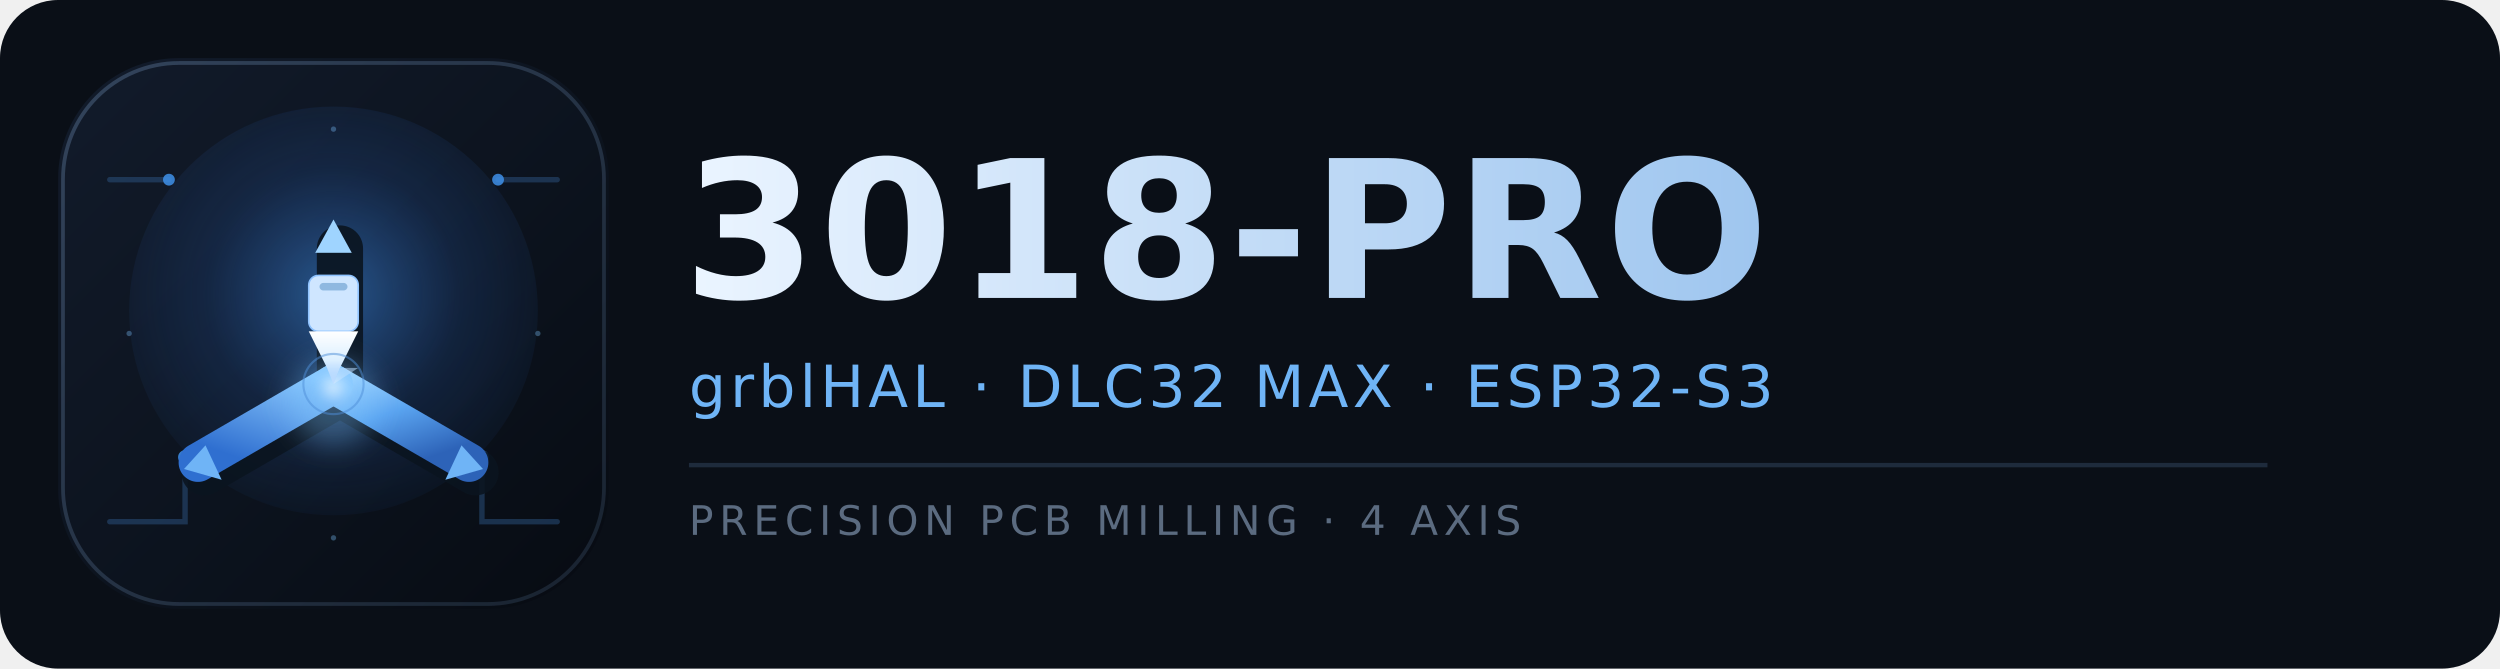
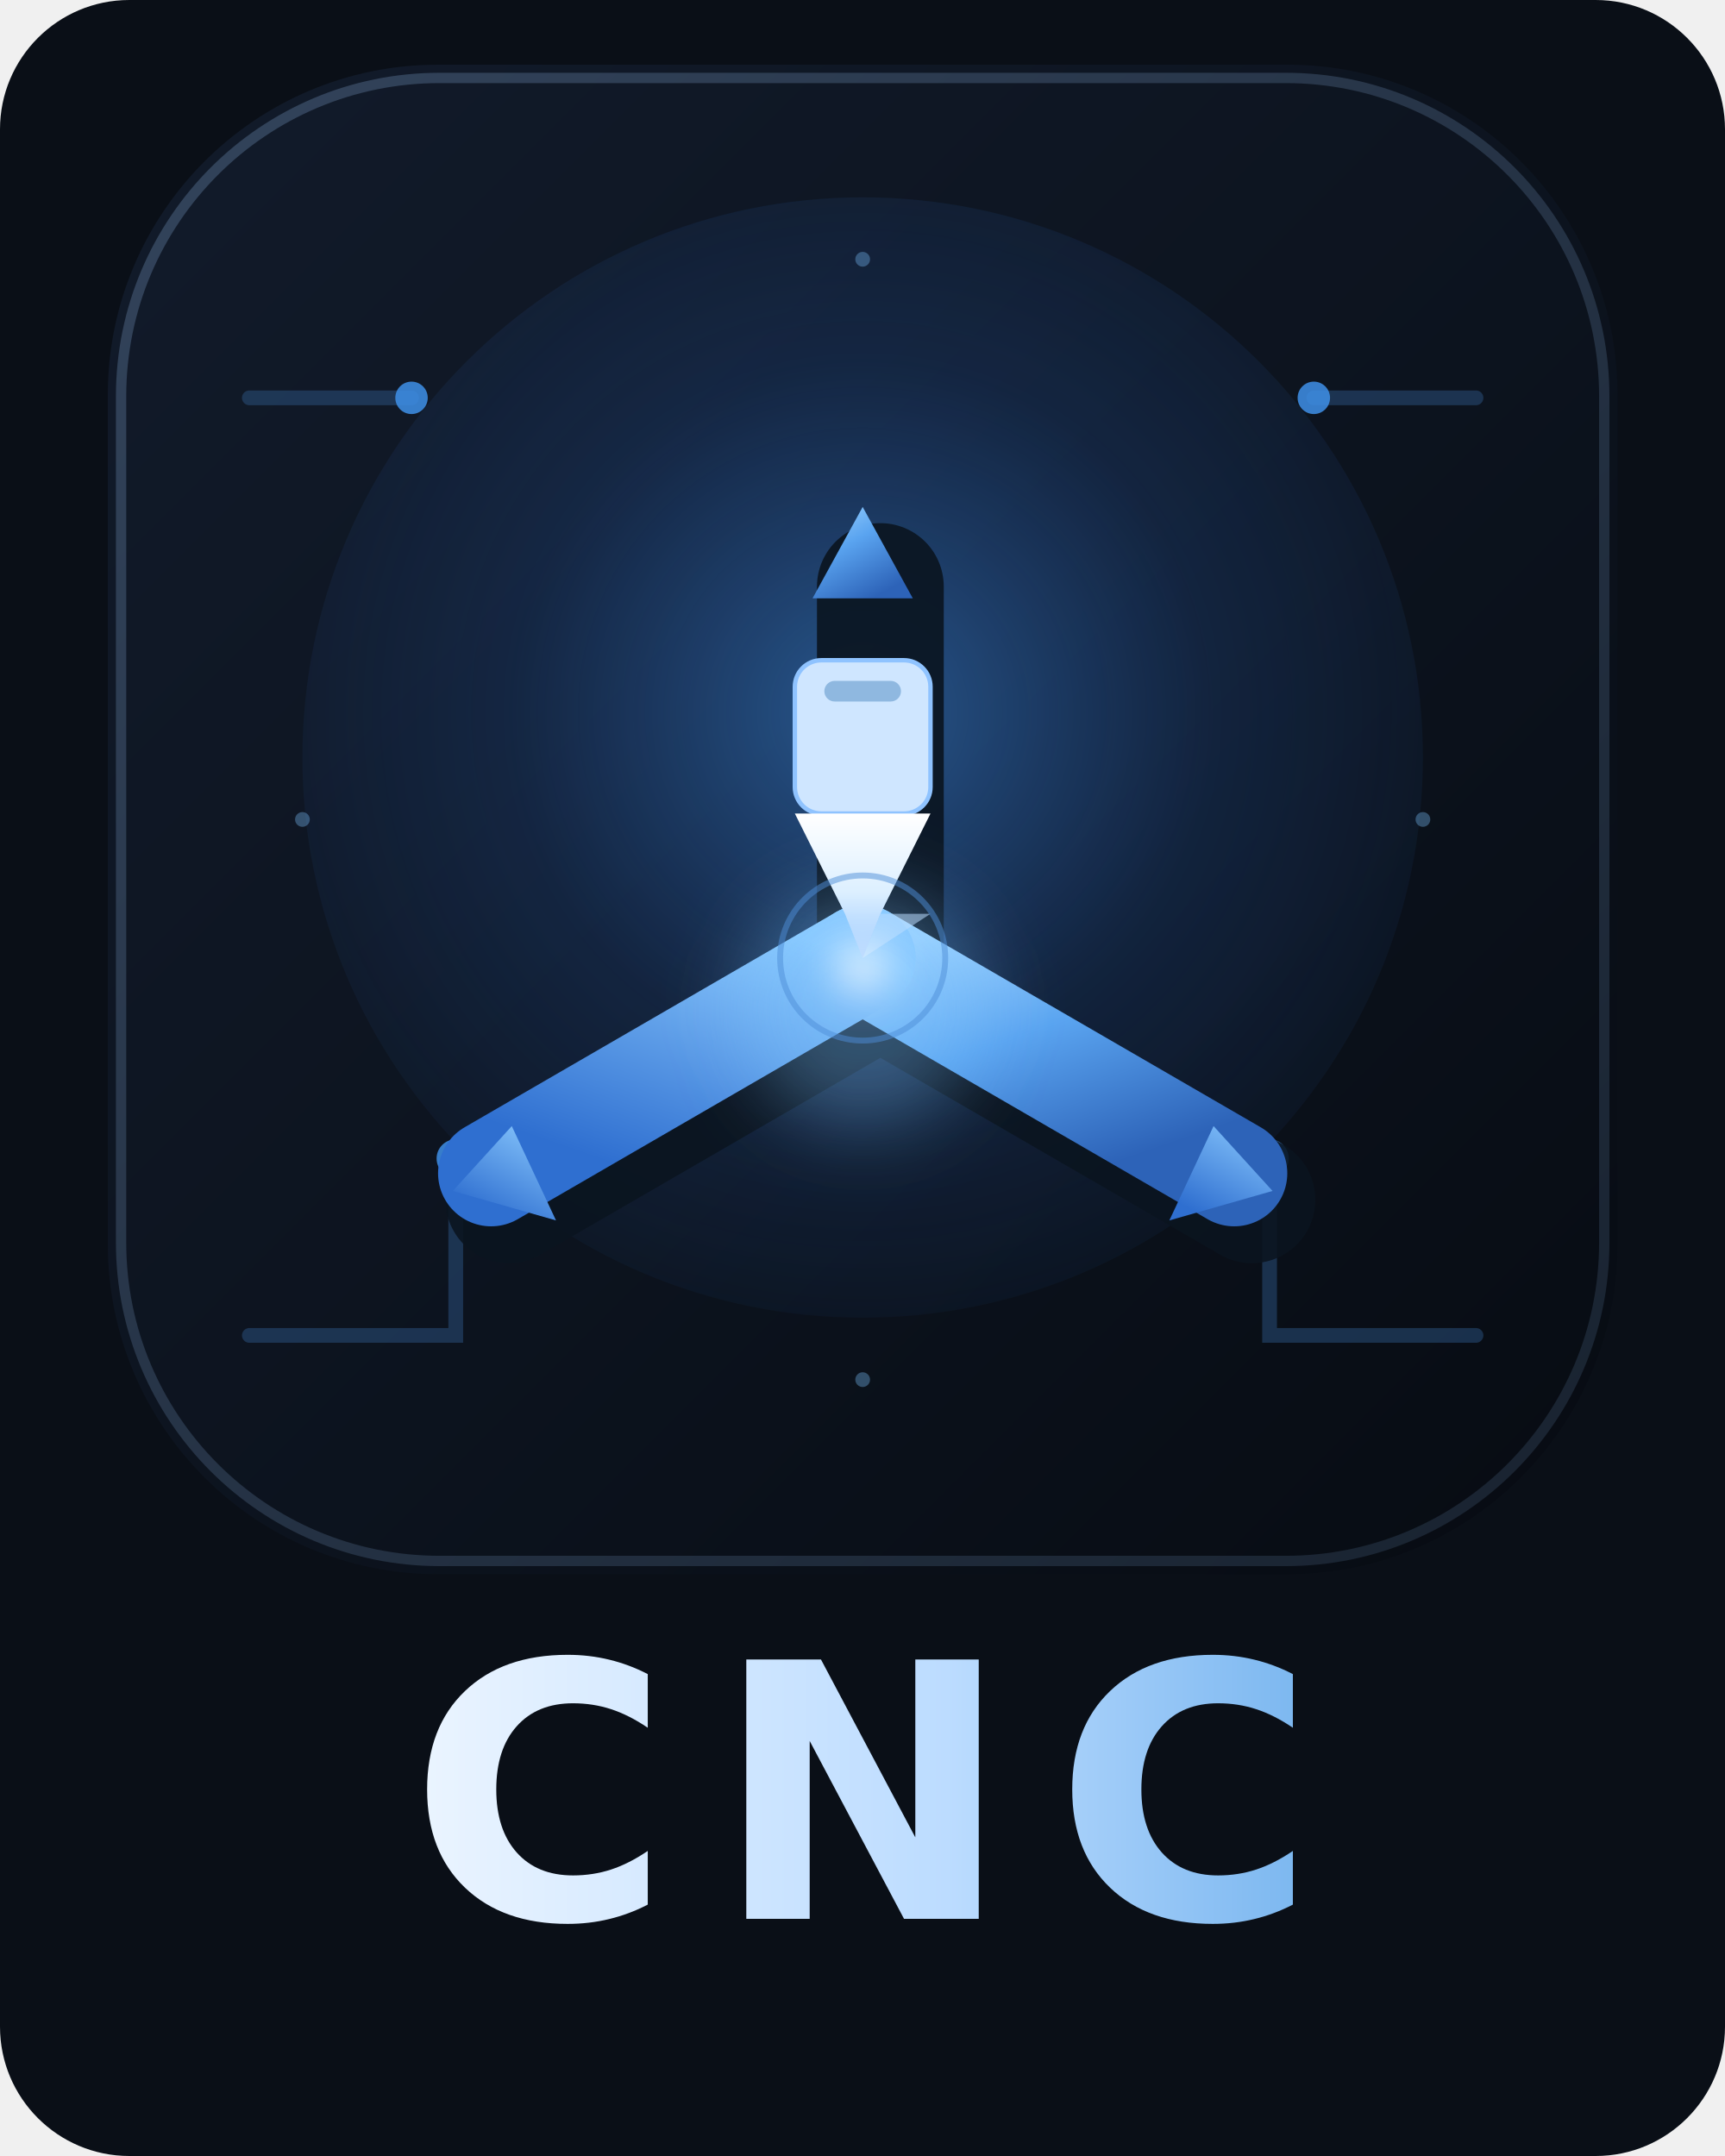
- <svg xmlns="http://www.w3.org/2000/svg" viewBox="0 0 1720 460">
+ <svg xmlns="http://www.w3.org/2000/svg" viewBox="0 0 640 800">
  <defs>
    <linearGradient id="tx" x1="0" y1="0" x2="1" y2="0">
      <stop offset="0" stop-color="#eaf4ff" />
-       <stop offset="1" stop-color="#9fc6ef" />
+       <stop offset="0.6" stop-color="#bcdcff" />
+       <stop offset="1" stop-color="#7db8f0" />
    </linearGradient>
  </defs>
-   <rect width="1720" height="460" rx="40" fill="#0a0f17" />
-   <g transform="translate(40,40) scale(0.37)">
+   <rect width="640" height="800" rx="48" fill="#0a0f17" />
+   <g transform="translate(40,24) scale(0.547)">
    <defs>
      <linearGradient id="bg" x1="0" y1="0" x2="1" y2="1">
        <stop offset="0" stop-color="#121b2b" />
        <stop offset="0.55" stop-color="#0c131e" />
        <stop offset="1" stop-color="#070b12" />
      </linearGradient>
      <radialGradient id="glow" cx="50%" cy="46%" r="62%">
        <stop offset="0" stop-color="#3f8fe8" stop-opacity="0.55" />
        <stop offset="0.5" stop-color="#2f6fd0" stop-opacity="0.18" />
        <stop offset="1" stop-color="#2f6fd0" stop-opacity="0" />
      </radialGradient>
      <linearGradient id="ax" x1="0" y1="0" x2="0.6" y2="1">
        <stop offset="0" stop-color="#9fd4ff" />
        <stop offset="0.45" stop-color="#5aa4f0" />
        <stop offset="1" stop-color="#2d63b8" />
      </linearGradient>
      <linearGradient id="ax2" x1="1" y1="0" x2="0.4" y2="1">
        <stop offset="0" stop-color="#8ccbff" />
        <stop offset="1" stop-color="#2f6fd0" />
      </linearGradient>
      <linearGradient id="bit" x1="0" y1="0" x2="0" y2="1">
        <stop offset="0" stop-color="#ffffff" />
        <stop offset="0.55" stop-color="#dcefff" />
        <stop offset="1" stop-color="#8fc3ff" />
      </linearGradient>
      <linearGradient id="ring" x1="0" y1="0" x2="1" y2="1">
        <stop offset="0" stop-color="#33445c" />
        <stop offset="1" stop-color="#18222f" />
      </linearGradient>
      <filter id="soft" x="-60%" y="-60%" width="220%" height="220%">
        <feGaussianBlur stdDeviation="26" />
      </filter>
      <filter id="tipglow" x="-120%" y="-120%" width="340%" height="340%">
        <feGaussianBlur stdDeviation="14" />
      </filter>
    </defs>
    <rect width="1024" height="1024" rx="224" fill="url(#bg)" />
    <rect x="9" y="9" width="1006" height="1006" rx="216" fill="none" stroke="url(#ring)" stroke-width="7" />
    <circle cx="512" cy="470" r="380" fill="url(#glow)" />
    <g stroke="#2f5b8f" stroke-opacity="0.45" stroke-width="10" fill="none" stroke-linecap="round">
      <path d="M96 862 H 236 V 742" />
      <path d="M928 862 H 788 V 742" />
      <path d="M96 226 H 206" />
      <path d="M928 226 H 818" />
    </g>
    <g fill="#3f8fe8" fill-opacity="0.85">
      <circle cx="236" cy="742" r="13" />
      <circle cx="788" cy="742" r="13" />
      <circle cx="206" cy="226" r="11" />
      <circle cx="818" cy="226" r="11" />
    </g>
    <g stroke-linecap="round" fill="none">
      <path d="M512 606 V 336 M512 606 L 764 752 M512 606 L 260 752" stroke="#0a1420" stroke-opacity="0.9" stroke-width="86" transform="translate(12,18)" />
      <path d="M512 606 V 336" stroke="url(#ax)" stroke-width="72" />
      <path d="M512 606 L 764 752" stroke="url(#ax)" stroke-width="72" />
      <path d="M512 606 L 260 752" stroke="url(#ax2)" stroke-width="72" />
    </g>
-     <g fill="#9fd4ff">
+     <g fill="url(#ax)">
      <path d="M512 300 l 34 62 h -68 z" />
    </g>
-     <g fill="#6fb4f6">
+     <g fill="url(#ax2)">
      <path d="M790 764 l -70 20 30 -64 z" />
      <path d="M234 764 l 70 20 -30 -64 z" />
    </g>
    <circle cx="512" cy="640" r="80" fill="#7cc4ff" fill-opacity="0.35" filter="url(#soft)" />
    <rect x="466" y="404" width="92" height="104" rx="18" fill="#cfe6ff" />
    <rect x="466" y="404" width="92" height="104" rx="18" fill="none" stroke="#8fc3ff" stroke-width="3" />
    <rect x="486" y="418" width="52" height="14" rx="7" fill="#8fb8e0" />
    <path d="M466 508 H558 L524 576 L512 606 L500 576 Z" fill="url(#bit)" />
    <path d="M512 606 L524 576 H558 Z" fill="#b9dcff" fill-opacity="0.55" />
    <circle cx="512" cy="612" r="16" fill="#ffffff" filter="url(#tipglow)" opacity="0.9" />
    <circle cx="512" cy="606" r="56" fill="none" stroke="#4f8fd8" stroke-opacity="0.5" stroke-width="4" />
    <g fill="#7cc4ff" fill-opacity="0.35">
      <circle cx="132" cy="512" r="5" />
      <circle cx="892" cy="512" r="5" />
      <circle cx="512" cy="132" r="5" />
      <circle cx="512" cy="892" r="5" />
    </g>
  </g>
-   <text x="470" y="205" font-family="DejaVu Sans, Arial, sans-serif" font-size="132" font-weight="bold" fill="url(#tx)" letter-spacing="2">3018-PRO</text>
-   <text x="474" y="280" font-family="DejaVu Sans, Arial, sans-serif" font-size="40" fill="#6fb4f6" letter-spacing="3">grblHAL · DLC32 MAX · ESP32-S3</text>
-   <line x1="474" y1="320" x2="1560" y2="320" stroke="#1e2b3c" stroke-width="3" />
-   <text x="474" y="368" font-family="DejaVu Sans, Arial, sans-serif" font-size="28" fill="#5b6b80" letter-spacing="4">PRECISION PCB MILLING · 4 AXIS</text>
+   <text x="320" y="712" text-anchor="middle" font-family="DejaVu Sans, Arial, sans-serif" font-size="132" font-weight="bold" fill="url(#tx)" letter-spacing="16">CNC</text>
</svg>
